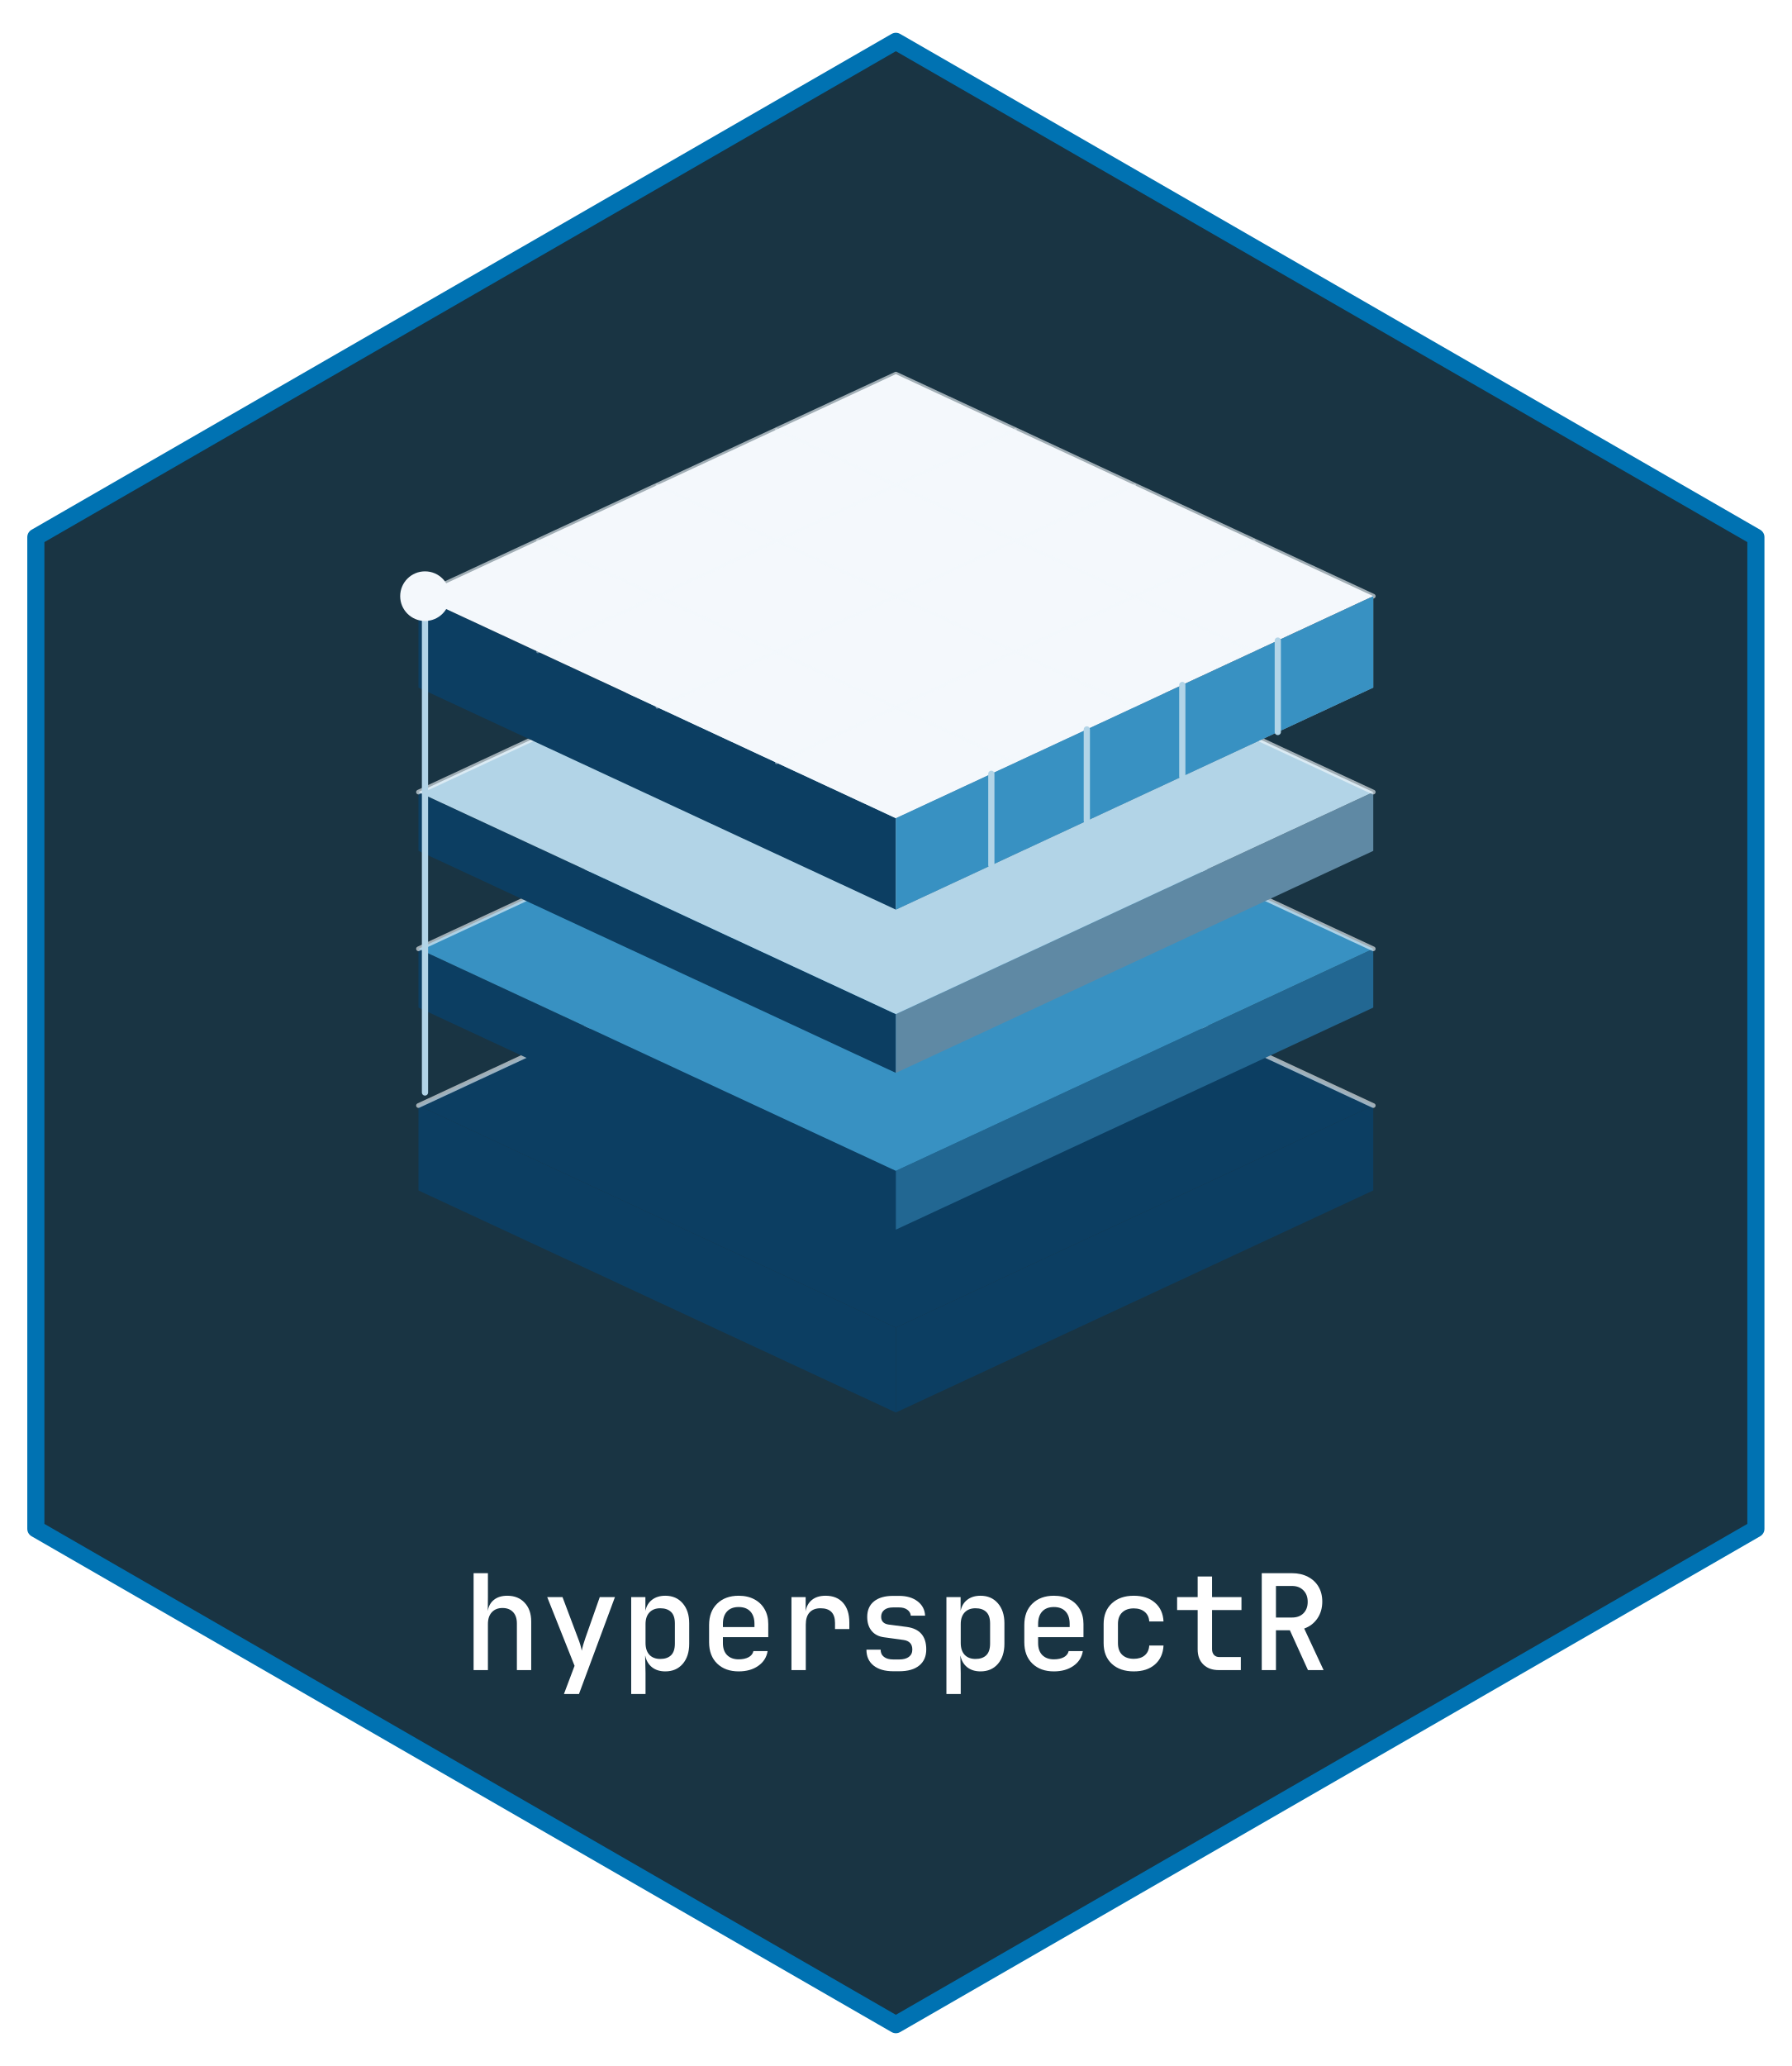
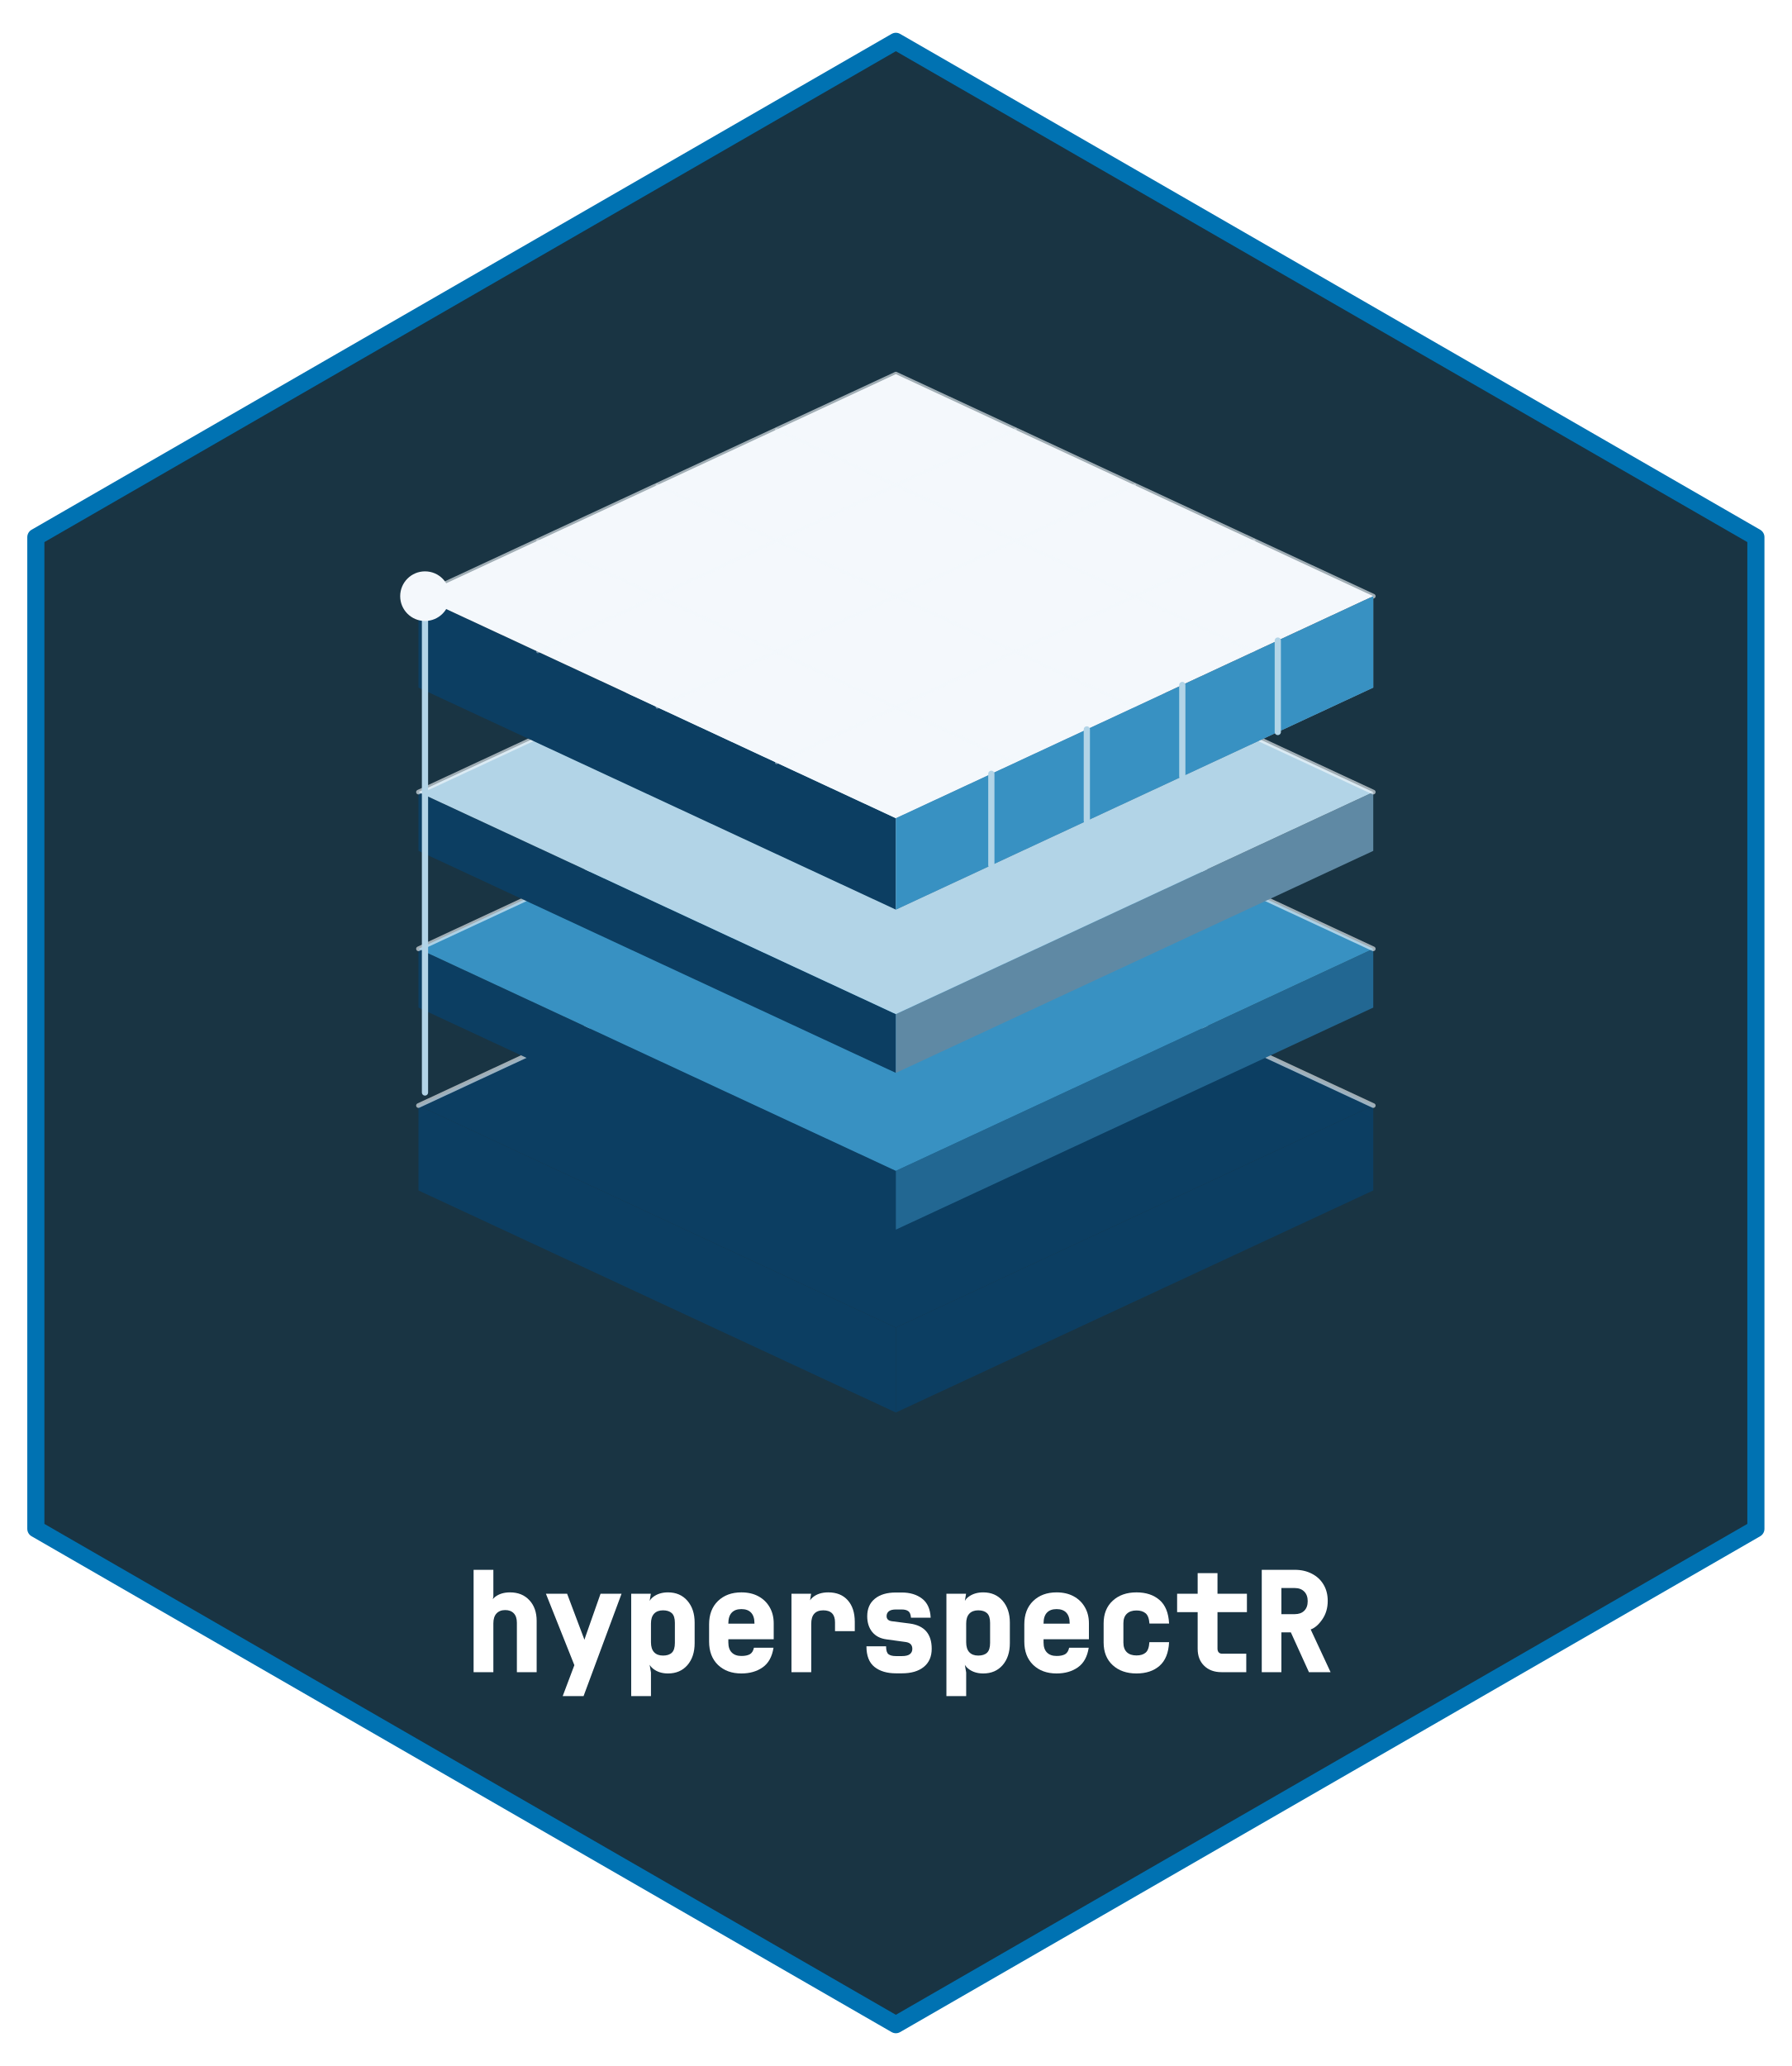
- <svg xmlns="http://www.w3.org/2000/svg" xmlns:xlink="http://www.w3.org/1999/xlink" width="432pt" height="498pt" viewBox="0 0 432 498">
+ <svg xmlns="http://www.w3.org/2000/svg" xmlns:xlink="http://www.w3.org/1999/xlink" width="432" height="498" viewBox="0 0 432 498">
  <defs>
    <g>
      <g id="glyph-0-0">
-         <path d="M 2.688 0 L 2.688 -23.359 L 6.141 -23.359 L 6.141 -17.594 L 6.109 -14.234 C 6.285 -15.391 6.781 -16.289 7.594 -16.938 C 8.414 -17.594 9.488 -17.922 10.812 -17.922 C 12.562 -17.922 13.957 -17.359 15 -16.234 C 16.051 -15.117 16.578 -13.613 16.578 -11.719 L 16.578 0 L 13.125 0 L 13.125 -11.234 C 13.125 -12.43 12.812 -13.352 12.188 -14 C 11.57 -14.645 10.727 -14.969 9.656 -14.969 C 8.57 -14.969 7.711 -14.625 7.078 -13.938 C 6.453 -13.258 6.141 -12.316 6.141 -11.109 L 6.141 0 Z M 2.688 0 " />
+         <path d="M 2.688 0 L 2.688 -24.672 L 7.453 -24.672 L 7.453 -18.25 L 6.766 -14.891 C 6.535 -16.285 6.891 -17.359 7.828 -18.109 C 8.773 -18.859 9.988 -19.234 11.469 -19.234 C 13.406 -19.234 14.957 -18.609 16.125 -17.359 C 17.301 -16.109 17.891 -14.445 17.891 -12.375 L 17.891 0 L 13.125 0 L 13.125 -11.891 C 13.125 -12.91 12.875 -13.676 12.375 -14.188 C 11.883 -14.707 11.195 -14.969 10.312 -14.969 C 9.414 -14.969 8.711 -14.691 8.203 -14.141 C 7.703 -13.598 7.453 -12.805 7.453 -11.766 L 7.453 0 Z M 2.688 0 " />
      </g>
      <g id="glyph-0-1">
-         <path d="M 5.469 5.766 L 8.031 -1.031 L 1.438 -17.594 L 5.125 -17.594 L 8.859 -7.688 C 9.055 -7.207 9.238 -6.691 9.406 -6.141 C 9.57 -5.586 9.691 -5.098 9.766 -4.672 C 9.848 -5.098 9.969 -5.586 10.125 -6.141 C 10.289 -6.691 10.457 -7.207 10.625 -7.688 L 14.109 -17.594 L 17.766 -17.594 L 9.094 5.766 Z M 5.469 5.766 " />
+         <path d="M 5.172 5.766 L 7.984 -1.688 L 1.125 -18.906 L 6.234 -18.906 L 10.125 -8.578 C 10.332 -8.086 10.52 -7.555 10.688 -6.984 C 10.863 -6.41 10.781 -6.082 10.438 -6 C 10.082 -6.082 9.988 -6.406 10.156 -6.969 C 10.32 -7.539 10.488 -8.07 10.656 -8.562 L 14.297 -18.906 L 19.359 -18.906 L 10.203 5.766 Z M 5.172 5.766 " />
      </g>
      <g id="glyph-0-2">
-         <path d="M 2.688 5.766 L 2.688 -17.594 L 6.109 -17.594 L 6.109 -14.266 C 6.348 -15.422 6.883 -16.316 7.719 -16.953 C 8.562 -17.598 9.625 -17.922 10.906 -17.922 C 12.656 -17.922 14.051 -17.316 15.094 -16.109 C 16.145 -14.898 16.672 -13.297 16.672 -11.297 L 16.672 -6.344 C 16.672 -4.312 16.145 -2.691 15.094 -1.484 C 14.051 -0.285 12.656 0.312 10.906 0.312 C 9.625 0.312 8.555 -0.02 7.703 -0.688 C 6.859 -1.363 6.316 -2.285 6.078 -3.453 L 6.047 -3.453 L 6.141 0.734 L 6.141 5.766 Z M 9.703 -2.688 C 10.805 -2.688 11.664 -2.977 12.281 -3.562 C 12.906 -4.156 13.219 -5.102 13.219 -6.406 L 13.219 -11.234 C 13.219 -12.516 12.906 -13.445 12.281 -14.031 C 11.664 -14.613 10.805 -14.906 9.703 -14.906 C 8.586 -14.906 7.711 -14.566 7.078 -13.891 C 6.453 -13.223 6.141 -12.285 6.141 -11.078 L 6.141 -6.562 C 6.141 -5.32 6.453 -4.363 7.078 -3.688 C 7.711 -3.02 8.586 -2.688 9.703 -2.688 Z M 9.703 -2.688 " />
+         <path d="M 2.688 5.766 L 2.688 -18.906 L 7.422 -18.906 L 6.766 -14.922 C 6.609 -16.328 7.008 -17.395 7.969 -18.125 C 8.938 -18.863 10.133 -19.234 11.562 -19.234 C 13.508 -19.234 15.066 -18.562 16.234 -17.219 C 17.398 -15.875 17.984 -14.117 17.984 -11.953 L 17.984 -7 C 17.984 -4.801 17.398 -3.031 16.234 -1.688 C 15.066 -0.352 13.508 0.312 11.562 0.312 C 10.125 0.312 8.922 -0.07 7.953 -0.844 C 6.984 -1.613 6.566 -2.691 6.703 -4.078 L 6.734 -4.078 L 7.453 0.078 L 7.453 5.766 Z M 10.359 -4 C 11.285 -4 11.992 -4.227 12.484 -4.688 C 12.973 -5.156 13.219 -5.945 13.219 -7.062 L 13.219 -11.891 C 13.219 -12.984 12.973 -13.758 12.484 -14.219 C 11.992 -14.676 11.285 -14.906 10.359 -14.906 C 9.43 -14.906 8.711 -14.633 8.203 -14.094 C 7.703 -13.551 7.453 -12.766 7.453 -11.734 L 7.453 -7.219 C 7.453 -6.156 7.703 -5.352 8.203 -4.812 C 8.711 -4.27 9.43 -4 10.359 -4 Z M 10.359 -4 " />
      </g>
      <g id="glyph-0-3">
-         <path d="M 9.594 0.312 C 7.445 0.312 5.723 -0.312 4.422 -1.562 C 3.117 -2.82 2.469 -4.539 2.469 -6.719 L 2.469 -10.875 C 2.469 -13.051 3.117 -14.77 4.422 -16.031 C 5.723 -17.289 7.445 -17.922 9.594 -17.922 C 11.051 -17.922 12.312 -17.633 13.375 -17.062 C 14.438 -16.5 15.258 -15.707 15.844 -14.688 C 16.438 -13.664 16.734 -12.473 16.734 -11.109 L 16.734 -7.938 L 5.797 -7.938 L 5.797 -6.5 C 5.797 -5.258 6.133 -4.297 6.812 -3.609 C 7.5 -2.93 8.426 -2.594 9.594 -2.594 C 10.562 -2.594 11.363 -2.766 12 -3.109 C 12.633 -3.461 13.02 -3.953 13.156 -4.578 L 16.578 -4.578 C 16.336 -3.086 15.582 -1.898 14.312 -1.016 C 13.051 -0.129 11.477 0.312 9.594 0.312 Z M 5.797 -11.109 L 5.797 -10.375 L 13.406 -10.375 L 13.406 -11.141 C 13.406 -12.441 13.07 -13.441 12.406 -14.141 C 11.75 -14.848 10.812 -15.203 9.594 -15.203 C 8.383 -15.203 7.445 -14.844 6.781 -14.125 C 6.125 -13.414 5.797 -12.41 5.797 -11.109 Z M 5.797 -11.109 " />
+         <path d="M 10.25 0.312 C 7.926 0.312 6.047 -0.375 4.609 -1.75 C 3.18 -3.133 2.469 -5.008 2.469 -7.375 L 2.469 -11.531 C 2.469 -13.895 3.18 -15.77 4.609 -17.156 C 6.047 -18.539 7.926 -19.234 10.25 -19.234 C 11.82 -19.234 13.188 -18.922 14.344 -18.297 C 15.508 -17.672 16.414 -16.797 17.062 -15.672 C 17.719 -14.547 18.047 -13.242 18.047 -11.766 L 18.047 -7.938 L 7.109 -7.938 L 7.109 -7.156 C 7.109 -6.094 7.383 -5.285 7.938 -4.734 C 8.488 -4.18 9.258 -3.906 10.25 -3.906 C 11.102 -3.906 11.781 -4.039 12.281 -4.312 C 12.781 -4.594 13.113 -5.117 13.281 -5.891 L 18 -5.891 C 17.656 -3.711 16.781 -2.133 15.375 -1.156 C 13.977 -0.176 12.27 0.312 10.25 0.312 Z M 7.109 -11.766 L 7.109 -11.688 L 13.406 -11.688 L 13.406 -11.797 C 13.406 -12.922 13.133 -13.77 12.594 -14.344 C 12.062 -14.914 11.281 -15.203 10.25 -15.203 C 9.227 -15.203 8.445 -14.91 7.906 -14.328 C 7.375 -13.754 7.109 -12.898 7.109 -11.766 Z M 7.109 -11.766 " />
      </g>
      <g id="glyph-0-4">
-         <path d="M 3.328 0 L 3.328 -17.594 L 6.75 -17.594 L 6.75 -14.141 C 6.926 -15.316 7.426 -16.238 8.25 -16.906 C 9.082 -17.582 10.18 -17.922 11.547 -17.922 C 13.359 -17.922 14.766 -17.352 15.766 -16.219 C 16.773 -15.094 17.281 -13.504 17.281 -11.453 L 17.281 -9.891 L 13.828 -9.891 L 13.828 -11.359 C 13.828 -13.723 12.664 -14.906 10.344 -14.906 C 9.188 -14.906 8.301 -14.566 7.688 -13.891 C 7.082 -13.223 6.781 -12.25 6.781 -10.969 L 6.781 0 Z M 3.328 0 " />
+         <path d="M 3.328 0 L 3.328 -18.906 L 8.062 -18.906 L 7.406 -14.797 C 7.176 -16.203 7.535 -17.289 8.484 -18.062 C 9.441 -18.844 10.68 -19.234 12.203 -19.234 C 14.211 -19.234 15.781 -18.598 16.906 -17.328 C 18.031 -16.066 18.594 -14.328 18.594 -12.109 L 18.594 -9.891 L 13.828 -9.891 L 13.828 -12.016 C 13.828 -13.941 12.883 -14.906 11 -14.906 C 10.039 -14.906 9.316 -14.633 8.828 -14.094 C 8.336 -13.562 8.094 -12.738 8.094 -11.625 L 8.094 0 Z M 3.328 0 " />
      </g>
      <g id="glyph-0-5">
-         <path d="M 8.891 0.281 C 6.867 0.281 5.281 -0.176 4.125 -1.094 C 2.977 -2.008 2.406 -3.285 2.406 -4.922 L 5.828 -4.922 C 5.828 -4.18 6.094 -3.602 6.625 -3.188 C 7.156 -2.77 7.91 -2.562 8.891 -2.562 L 10.297 -2.562 C 11.305 -2.562 12.086 -2.77 12.641 -3.188 C 13.191 -3.602 13.469 -4.191 13.469 -4.953 C 13.469 -6.297 12.754 -7.066 11.328 -7.266 L 6.688 -7.906 C 5.383 -8.07 4.375 -8.586 3.656 -9.453 C 2.945 -10.316 2.594 -11.441 2.594 -12.828 C 2.594 -14.43 3.133 -15.676 4.219 -16.562 C 5.312 -17.445 6.848 -17.891 8.828 -17.891 L 10.266 -17.891 C 12.109 -17.891 13.598 -17.453 14.734 -16.578 C 15.879 -15.703 16.484 -14.551 16.547 -13.125 L 13.094 -13.125 C 13.051 -13.695 12.773 -14.172 12.266 -14.547 C 11.766 -14.922 11.098 -15.109 10.266 -15.109 L 8.828 -15.109 C 7.91 -15.109 7.203 -14.906 6.703 -14.5 C 6.203 -14.094 5.953 -13.547 5.953 -12.859 C 5.953 -11.773 6.562 -11.145 7.781 -10.969 L 12.125 -10.406 C 15.258 -9.977 16.828 -8.172 16.828 -4.984 C 16.828 -3.305 16.258 -2.008 15.125 -1.094 C 14 -0.176 12.391 0.281 10.297 0.281 Z M 8.891 0.281 " />
+         <path d="M 9.547 0.281 C 7.367 0.281 5.633 -0.234 4.344 -1.266 C 3.051 -2.297 2.406 -3.953 2.406 -6.234 L 7.141 -6.234 C 7.141 -5.266 7.332 -4.629 7.719 -4.328 C 8.113 -4.023 8.723 -3.875 9.547 -3.875 L 10.953 -3.875 C 11.816 -3.875 12.453 -4.023 12.859 -4.328 C 13.266 -4.641 13.469 -5.066 13.469 -5.609 C 13.469 -6.566 12.941 -7.117 11.891 -7.266 L 7.25 -7.906 C 5.781 -8.094 4.633 -8.68 3.812 -9.672 C 3 -10.672 2.594 -11.941 2.594 -13.484 C 2.594 -15.297 3.207 -16.703 4.438 -17.703 C 5.664 -18.703 7.348 -19.203 9.484 -19.203 L 10.922 -19.203 C 12.91 -19.203 14.547 -18.707 15.828 -17.719 C 17.109 -16.738 17.797 -15.207 17.891 -13.125 L 13.141 -13.125 C 13.086 -13.906 12.875 -14.43 12.5 -14.703 C 12.133 -14.973 11.609 -15.109 10.922 -15.109 L 9.484 -15.109 C 8.723 -15.109 8.16 -14.961 7.797 -14.672 C 7.441 -14.379 7.266 -13.992 7.266 -13.516 C 7.266 -12.805 7.688 -12.395 8.531 -12.281 L 12.875 -11.719 C 16.383 -11.238 18.141 -9.211 18.141 -5.641 C 18.141 -3.754 17.504 -2.297 16.234 -1.266 C 14.961 -0.234 13.203 0.281 10.953 0.281 Z M 9.547 0.281 " />
      </g>
      <g id="glyph-0-6">
-         <path d="M 9.859 0.312 C 7.66 0.312 5.898 -0.289 4.578 -1.5 C 3.254 -2.719 2.594 -4.383 2.594 -6.5 L 2.594 -11.109 C 2.594 -13.211 3.254 -14.875 4.578 -16.094 C 5.898 -17.312 7.66 -17.922 9.859 -17.922 C 11.992 -17.922 13.695 -17.363 14.969 -16.25 C 16.25 -15.145 16.938 -13.633 17.031 -11.719 L 13.594 -11.719 C 13.531 -12.719 13.16 -13.492 12.484 -14.047 C 11.816 -14.598 10.941 -14.875 9.859 -14.875 C 8.68 -14.875 7.75 -14.547 7.062 -13.891 C 6.383 -13.242 6.047 -12.328 6.047 -11.141 L 6.047 -6.5 C 6.047 -5.281 6.383 -4.344 7.062 -3.688 C 7.75 -3.039 8.68 -2.719 9.859 -2.719 C 10.961 -2.719 11.844 -2.992 12.5 -3.547 C 13.164 -4.109 13.531 -4.898 13.594 -5.922 L 17.031 -5.922 C 16.938 -4.004 16.25 -2.484 14.969 -1.359 C 13.695 -0.242 11.992 0.312 9.859 0.312 Z M 9.859 0.312 " />
+         <path d="M 10.516 0.312 C 8.148 0.312 6.238 -0.352 4.781 -1.688 C 3.32 -3.031 2.594 -4.852 2.594 -7.156 L 2.594 -11.766 C 2.594 -14.055 3.32 -15.875 4.781 -17.219 C 6.238 -18.562 8.148 -19.234 10.516 -19.234 C 12.816 -19.234 14.672 -18.617 16.078 -17.391 C 17.484 -16.172 18.25 -14.281 18.375 -11.719 L 13.641 -11.719 C 13.555 -12.938 13.242 -13.766 12.703 -14.203 C 12.172 -14.648 11.441 -14.875 10.516 -14.875 C 9.516 -14.875 8.738 -14.609 8.188 -14.078 C 7.633 -13.555 7.359 -12.797 7.359 -11.797 L 7.359 -7.156 C 7.359 -6.125 7.633 -5.344 8.188 -4.812 C 8.738 -4.289 9.516 -4.031 10.516 -4.031 C 11.461 -4.031 12.195 -4.254 12.719 -4.703 C 13.25 -5.148 13.551 -5.992 13.625 -7.234 L 18.375 -7.234 C 18.25 -4.672 17.484 -2.77 16.078 -1.531 C 14.672 -0.301 12.816 0.312 10.516 0.312 Z M 10.516 0.312 " />
      </g>
      <g id="glyph-0-7">
-         <path d="M 11.359 0 C 9.805 0 8.566 -0.445 7.641 -1.344 C 6.723 -2.238 6.266 -3.453 6.266 -4.984 L 6.266 -14.469 L 1.312 -14.469 L 1.312 -17.594 L 6.266 -17.594 L 6.266 -22.562 L 9.734 -22.562 L 9.734 -17.594 L 16.828 -17.594 L 16.828 -14.469 L 9.734 -14.469 L 9.734 -5.031 C 9.734 -4.469 9.891 -4.008 10.203 -3.656 C 10.523 -3.312 10.961 -3.141 11.516 -3.141 L 16.672 -3.141 L 16.672 0 Z M 11.359 0 " />
+         <path d="M 12.016 0 C 10.285 0 8.895 -0.508 7.844 -1.531 C 6.789 -2.551 6.266 -3.922 6.266 -5.641 L 6.266 -14.469 L 1.312 -14.469 L 1.312 -18.906 L 6.266 -18.906 L 6.266 -23.875 L 11.047 -23.875 L 11.047 -18.906 L 18.141 -18.906 L 18.141 -14.469 L 11.047 -14.469 L 11.047 -5.688 C 11.047 -5.289 11.145 -4.984 11.344 -4.766 C 11.539 -4.555 11.816 -4.453 12.172 -4.453 L 17.984 -4.453 L 17.984 0 Z M 12.016 0 " />
      </g>
      <g id="glyph-0-8">
-         <path d="M 2.719 0 L 2.719 -23.359 L 10.016 -23.359 C 11.461 -23.359 12.734 -23.07 13.828 -22.5 C 14.93 -21.938 15.785 -21.145 16.391 -20.125 C 17.004 -19.102 17.312 -17.898 17.312 -16.516 C 17.312 -14.953 16.914 -13.594 16.125 -12.438 C 15.332 -11.289 14.273 -10.484 12.953 -10.016 L 17.625 0 L 13.859 0 L 9.5 -9.594 L 6.141 -9.594 L 6.141 0 Z M 6.141 -12.672 L 10.016 -12.672 C 11.172 -12.672 12.086 -13.008 12.766 -13.688 C 13.453 -14.375 13.797 -15.297 13.797 -16.453 C 13.797 -17.617 13.445 -18.547 12.75 -19.234 C 12.062 -19.93 11.148 -20.281 10.016 -20.281 L 6.141 -20.281 Z M 6.141 -12.672 " />
+         <path d="M 2.719 0 L 2.719 -24.672 L 10.672 -24.672 C 12.223 -24.672 13.598 -24.359 14.797 -23.734 C 16.004 -23.117 16.941 -22.25 17.609 -21.125 C 18.285 -20 18.625 -18.68 18.625 -17.172 C 18.625 -15.473 18.188 -13.988 17.312 -12.719 C 16.445 -11.457 15.516 -10.648 14.516 -10.297 L 19.312 0 L 14.094 0 L 9.734 -9.594 L 7.453 -9.594 L 7.453 0 Z M 7.453 -13.984 L 10.672 -13.984 C 11.648 -13.984 12.414 -14.258 12.969 -14.812 C 13.52 -15.363 13.797 -16.129 13.797 -17.109 C 13.797 -18.098 13.516 -18.875 12.953 -19.438 C 12.391 -20 11.629 -20.281 10.672 -20.281 L 7.453 -20.281 Z M 7.453 -13.984 " />
      </g>
    </g>
  </defs>
  <path fill-rule="nonzero" fill="rgb(9.804%, 20.392%, 26.275%)" fill-opacity="1" stroke-width="4.125" stroke-linecap="round" stroke-linejoin="round" stroke="rgb(0%, 44.706%, 69.804%)" stroke-opacity="1" stroke-miterlimit="10" d="M 216 9.961 L 423.359 129.48 L 423.359 368.52 L 216 488.039 L 8.641 368.52 L 8.641 129.48 Z M 216 9.961 " />
  <path fill-rule="nonzero" fill="rgb(4.706%, 24.314%, 38.431%)" fill-opacity="1" d="M 100.895 266.488 L 216 320.012 L 216 340.477 L 100.895 286.953 Z M 100.895 266.488 " />
  <path fill-rule="nonzero" fill="rgb(4.706%, 24.314%, 38.431%)" fill-opacity="1" d="M 216 320.012 L 331.105 266.488 L 331.105 286.953 L 216 340.477 Z M 216 320.012 " />
  <path fill-rule="nonzero" fill="rgb(4.706%, 24.314%, 38.431%)" fill-opacity="1" d="M 100.895 266.488 L 216 212.965 L 331.105 266.488 L 216 320.012 Z M 100.895 266.488 " />
  <path fill="none" stroke-width="1.125" stroke-linecap="round" stroke-linejoin="round" stroke="rgb(95.686%, 97.255%, 98.824%)" stroke-opacity="0.62" stroke-miterlimit="10" d="M 100.895 266.488 L 216 212.965 L 331.105 266.488 " />
  <path fill-rule="nonzero" fill="rgb(4.706%, 24.314%, 38.431%)" fill-opacity="1" d="M 100.895 228.707 L 216 282.23 L 216 296.398 L 100.895 242.875 Z M 100.895 228.707 " />
  <path fill-rule="nonzero" fill="rgb(13.333%, 40.392%, 57.255%)" fill-opacity="1" d="M 216 282.23 L 331.105 228.707 L 331.105 242.875 L 216 296.398 Z M 216 282.23 " />
  <path fill-rule="nonzero" fill="rgb(21.961%, 56.863%, 76.078%)" fill-opacity="1" d="M 100.895 228.707 L 216 175.188 L 331.105 228.707 L 216 282.23 Z M 100.895 228.707 " />
  <path fill="none" stroke-width="1.125" stroke-linecap="round" stroke-linejoin="round" stroke="rgb(95.686%, 97.255%, 98.824%)" stroke-opacity="0.62" stroke-miterlimit="10" d="M 100.895 228.707 L 216 175.188 L 331.105 228.707 " />
  <path fill-rule="nonzero" fill="rgb(4.706%, 24.314%, 38.431%)" fill-opacity="1" d="M 100.895 190.93 L 216 244.449 L 216 258.617 L 100.895 205.098 Z M 100.895 190.93 " />
  <path fill-rule="nonzero" fill="rgb(37.255%, 53.725%, 64.314%)" fill-opacity="1" d="M 216 244.449 L 331.105 190.93 L 331.105 205.098 L 216 258.617 Z M 216 244.449 " />
  <path fill-rule="nonzero" fill="rgb(69.804%, 83.137%, 90.588%)" fill-opacity="1" d="M 100.895 190.93 L 216 137.406 L 331.105 190.93 L 216 244.449 Z M 100.895 190.93 " />
  <path fill="none" stroke-width="1.125" stroke-linecap="round" stroke-linejoin="round" stroke="rgb(95.686%, 97.255%, 98.824%)" stroke-opacity="0.62" stroke-miterlimit="10" d="M 100.895 190.93 L 216 137.406 L 331.105 190.93 " />
  <path fill-rule="nonzero" fill="rgb(4.706%, 24.314%, 38.431%)" fill-opacity="1" d="M 100.895 143.703 L 216 197.227 L 216 219.262 L 100.895 165.742 Z M 100.895 143.703 " />
  <path fill-rule="nonzero" fill="rgb(50.196%, 60.784%, 68.627%)" fill-opacity="1" d="M 216 197.227 L 331.105 143.703 L 331.105 165.742 L 216 219.262 Z M 216 197.227 " />
  <path fill-rule="nonzero" fill="rgb(95.686%, 97.255%, 98.824%)" fill-opacity="1" d="M 100.895 143.703 L 216 90.18 L 331.105 143.703 L 216 197.227 Z M 100.895 143.703 " />
  <path fill="none" stroke-width="0.75" stroke-linecap="round" stroke-linejoin="round" stroke="rgb(95.686%, 97.255%, 98.824%)" stroke-opacity="0.4" stroke-miterlimit="10" d="M 129.672 130.324 L 244.777 183.844 " />
  <path fill="none" stroke-width="0.75" stroke-linecap="round" stroke-linejoin="round" stroke="rgb(95.686%, 97.255%, 98.824%)" stroke-opacity="0.4" stroke-miterlimit="10" d="M 187.223 183.844 L 302.328 130.324 " />
  <path fill="none" stroke-width="0.75" stroke-linecap="round" stroke-linejoin="round" stroke="rgb(95.686%, 97.255%, 98.824%)" stroke-opacity="0.4" stroke-miterlimit="10" d="M 158.445 116.941 L 273.555 170.465 " />
  <path fill="none" stroke-width="0.75" stroke-linecap="round" stroke-linejoin="round" stroke="rgb(95.686%, 97.255%, 98.824%)" stroke-opacity="0.4" stroke-miterlimit="10" d="M 158.445 170.465 L 273.555 116.941 " />
  <path fill="none" stroke-width="0.75" stroke-linecap="round" stroke-linejoin="round" stroke="rgb(95.686%, 97.255%, 98.824%)" stroke-opacity="0.4" stroke-miterlimit="10" d="M 187.223 103.562 L 302.328 157.082 " />
  <path fill="none" stroke-width="0.75" stroke-linecap="round" stroke-linejoin="round" stroke="rgb(95.686%, 97.255%, 98.824%)" stroke-opacity="0.4" stroke-miterlimit="10" d="M 129.672 157.082 L 244.777 103.562 " />
  <path fill="none" stroke-width="1.125" stroke-linecap="round" stroke-linejoin="round" stroke="rgb(95.686%, 97.255%, 98.824%)" stroke-opacity="0.62" stroke-miterlimit="10" d="M 100.895 143.703 L 216 90.18 L 331.105 143.703 " />
  <path fill-rule="nonzero" fill="rgb(21.961%, 56.863%, 76.078%)" fill-opacity="1" d="M 216 197.227 L 331.105 143.703 L 331.105 165.742 L 216 219.262 Z M 216 197.227 " />
  <path fill="none" stroke-width="1.5" stroke-linecap="round" stroke-linejoin="round" stroke="rgb(69.804%, 83.137%, 90.588%)" stroke-opacity="1" stroke-miterlimit="10" d="M 239.02 186.52 L 239.02 208.559 " />
  <path fill="none" stroke-width="1.5" stroke-linecap="round" stroke-linejoin="round" stroke="rgb(69.804%, 83.137%, 90.588%)" stroke-opacity="1" stroke-miterlimit="10" d="M 262.043 175.816 L 262.043 197.855 " />
  <path fill="none" stroke-width="1.5" stroke-linecap="round" stroke-linejoin="round" stroke="rgb(69.804%, 83.137%, 90.588%)" stroke-opacity="1" stroke-miterlimit="10" d="M 285.062 165.113 L 285.062 187.148 " />
  <path fill="none" stroke-width="1.5" stroke-linecap="round" stroke-linejoin="round" stroke="rgb(69.804%, 83.137%, 90.588%)" stroke-opacity="1" stroke-miterlimit="10" d="M 308.086 154.406 L 308.086 176.445 " />
  <path fill="none" stroke-width="1.5" stroke-linecap="round" stroke-linejoin="round" stroke="rgb(69.804%, 83.137%, 90.588%)" stroke-opacity="1" stroke-miterlimit="10" d="M 102.469 263.34 L 102.469 143.703 " />
  <path fill-rule="nonzero" fill="rgb(95.686%, 97.255%, 98.824%)" fill-opacity="1" d="M 108.453 143.703 C 108.453 147.008 105.773 149.684 102.469 149.684 C 99.168 149.684 96.488 147.008 96.488 143.703 C 96.488 140.398 99.168 137.723 102.469 137.723 C 105.773 137.723 108.453 140.398 108.453 143.703 " />
  <g fill="rgb(100%, 100%, 100%)" fill-opacity="1">
-     <use xlink:href="#glyph-0-0" x="111.5" y="402.569" />
-     <use xlink:href="#glyph-0-1" x="130.5" y="402.569" />
-     <use xlink:href="#glyph-0-2" x="149.5" y="402.569" />
-     <use xlink:href="#glyph-0-3" x="168.5" y="402.569" />
-     <use xlink:href="#glyph-0-4" x="187.5" y="402.569" />
-     <use xlink:href="#glyph-0-5" x="206.5" y="402.569" />
-     <use xlink:href="#glyph-0-2" x="225.5" y="402.569" />
-     <use xlink:href="#glyph-0-3" x="244.5" y="402.569" />
-     <use xlink:href="#glyph-0-6" x="263.5" y="402.569" />
-     <use xlink:href="#glyph-0-7" x="282.5" y="402.569" />
-     <use xlink:href="#glyph-0-8" x="301.5" y="402.569" />
+     <use xlink:href="#glyph-0-0" x="111.5" y="403.069" />
+     <use xlink:href="#glyph-0-1" x="130.5" y="403.069" />
+     <use xlink:href="#glyph-0-2" x="149.5" y="403.069" />
+     <use xlink:href="#glyph-0-3" x="168.5" y="403.069" />
+     <use xlink:href="#glyph-0-4" x="187.5" y="403.069" />
+     <use xlink:href="#glyph-0-5" x="206.5" y="403.069" />
+     <use xlink:href="#glyph-0-2" x="225.5" y="403.069" />
+     <use xlink:href="#glyph-0-3" x="244.5" y="403.069" />
+     <use xlink:href="#glyph-0-6" x="263.5" y="403.069" />
+     <use xlink:href="#glyph-0-7" x="282.5" y="403.069" />
+     <use xlink:href="#glyph-0-8" x="301.5" y="403.069" />
  </g>
</svg>
